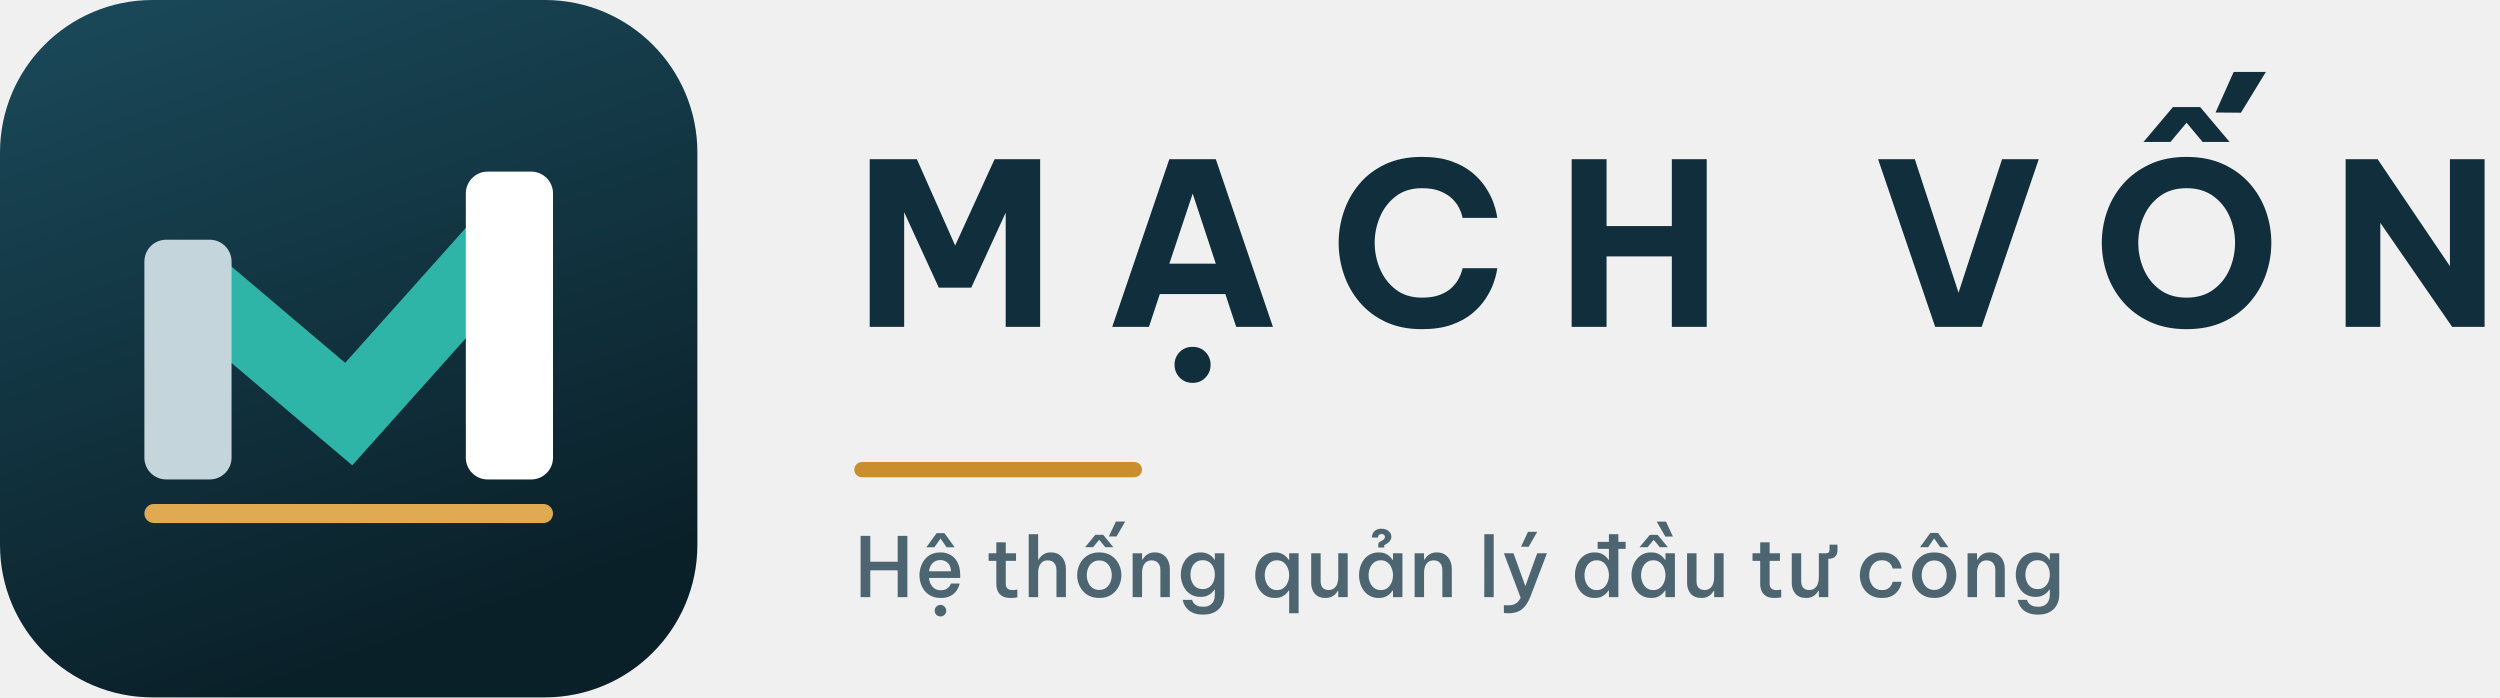
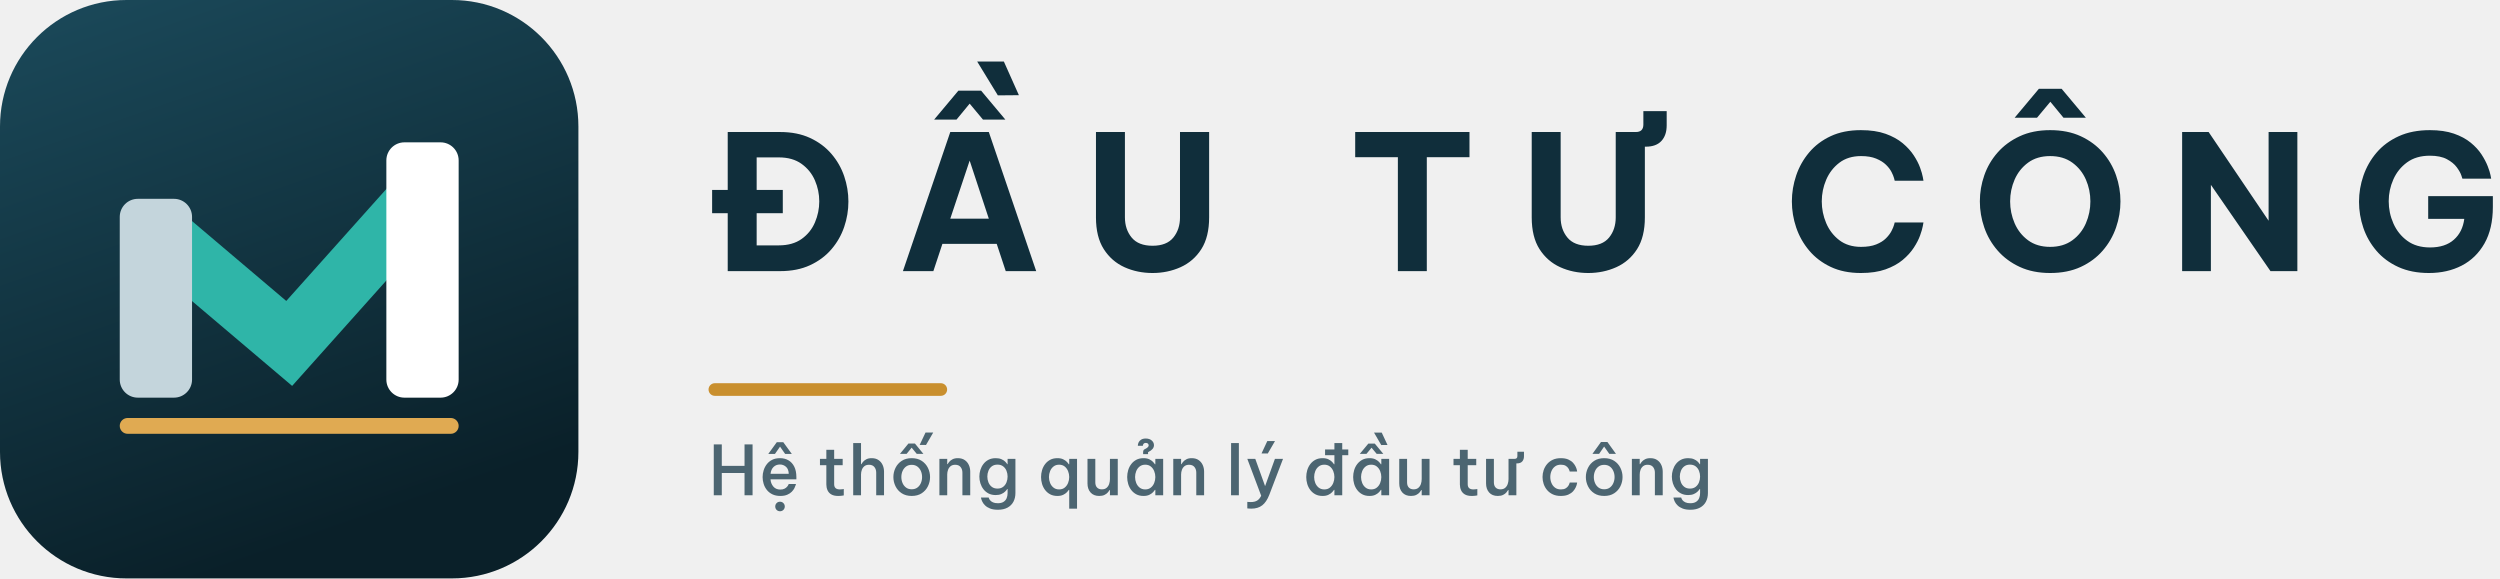
- <svg xmlns="http://www.w3.org/2000/svg" viewBox="0 0 1147.14 320" width="1147.14" height="320" role="img" aria-label="MẠCH VỐN - Hệ thống quản lý đầu tư công">
+ <svg xmlns="http://www.w3.org/2000/svg" viewBox="0 0 1383.12 320" width="1383.12" height="320" role="img" aria-label="ĐẦU TƯ CÔNG - Hệ thống quản lý đầu tư công">
  <defs>
    <linearGradient id="g-h-public-onlight" x1="0" y1="0" x2="0.35" y2="1">
      <stop offset="0" stop-color="#1B4A5B" />
      <stop offset="1" stop-color="#0A2029" />
    </linearGradient>
  </defs>
  <g transform="scale(0.625)">
    <rect width="512" height="512" rx="112" fill="url(#g-h-public-onlight)" />
    <polygon points="120.54,224.6 258.6,341.6 394.13,189.99 353.87,154.01 253.4,266.4 155.46,183.4" fill="#2FB5A8" />
    <rect x="106" y="176" width="64" height="176" rx="16" fill="#C4D5DC" />
    <rect x="342" y="126" width="64" height="226" rx="16" fill="#FFFFFF" />
    <rect x="106" y="370" width="300" height="14" rx="7" fill="#E0AA52" />
  </g>
-   <path d="M399.07 150L399.07 73.04L420.7 73.04L438.28 112.66L456.38 73.04L477.28 73.04L477.28 150L461.47 150L461.47 97.58L445.66 132.01L430.79 132.01L414.88 97.38L414.88 150L399.07 150ZM510.35 150L536.56 73.04L557.88 73.04L584.09 150L567.24 150L562.25 134.92L532.19 134.92L527.2 150L510.35 150ZM536.56 120.98L557.88 120.98L547.27 88.85L536.56 120.98ZM547.27 175.69Q543.63 175.69 541.29 173.24Q538.95 170.8 538.95 167.37Q538.95 163.94 541.29 161.54Q543.63 159.15 547.27 159.15Q550.81 159.15 553.15 161.54Q555.49 163.94 555.49 167.37Q555.49 170.8 553.15 173.24Q550.81 175.69 547.27 175.69ZM652.42 151.04Q642.85 151.04 635.72 147.66Q628.6 144.28 623.82 138.61Q619.03 132.94 616.64 125.87Q614.25 118.8 614.25 111.42Q614.25 104.14 616.64 97.06Q619.03 89.99 623.82 84.32Q628.6 78.66 635.72 75.33Q642.85 72 652.42 72Q660.42 72 666.09 74.03Q671.76 76.06 675.56 79.23Q679.35 82.4 681.69 85.99Q684.03 89.58 685.18 92.75Q686.32 95.92 686.68 97.95Q687.05 99.98 687.05 99.98L671.14 99.98Q671.14 99.98 670.77 98.57Q670.41 97.17 669.37 95.14Q668.33 93.11 666.3 91.14Q664.27 89.16 660.89 87.76Q657.51 86.35 652.52 86.35Q645.34 86.35 640.51 90.04Q635.67 93.74 633.23 99.46Q630.78 105.18 630.78 111.42Q630.78 117.66 633.23 123.43Q635.67 129.2 640.51 132.89Q645.34 136.58 652.52 136.58Q657.51 136.58 660.89 135.23Q664.27 133.88 666.3 131.85Q668.33 129.82 669.37 127.8Q670.41 125.77 670.77 124.42Q671.14 123.06 671.14 123.06L687.05 123.06Q687.05 123.06 686.68 125.09Q686.32 127.12 685.18 130.29Q684.03 133.46 681.69 137.05Q679.35 140.64 675.56 143.81Q671.76 146.98 666.09 149.01Q660.42 151.04 652.42 151.04ZM721.16 150L721.16 73.04L737.18 73.04L737.18 103.72L767.13 103.72L767.13 73.04L783.14 73.04L783.14 150L767.13 150L767.13 117.66L737.18 117.66L737.18 150L721.16 150ZM887.98 150L861.77 73.04L878.62 73.04L898.69 134.3L918.66 73.04L935.5 73.04L909.3 150L887.98 150ZM1028.27 51.72L1016.62 51.62L1024.94 33L1039.71 33L1028.27 51.72ZM983.55 65.14L997.07 49.12L1009.55 49.12L1023.07 65.14L1010.7 65.14L1003.31 56.3L995.93 65.14L983.55 65.14ZM1003.31 151.04Q993.74 151.04 986.46 147.66Q979.18 144.28 974.24 138.61Q969.3 132.94 966.86 125.87Q964.42 118.8 964.42 111.42Q964.42 104.03 966.86 97.01Q969.3 89.99 974.24 84.38Q979.18 78.76 986.46 75.38Q993.74 72 1003.31 72Q1012.98 72 1020.26 75.38Q1027.54 78.76 1032.43 84.38Q1037.32 89.99 1039.76 97.01Q1042.21 104.03 1042.21 111.42Q1042.21 118.8 1039.76 125.87Q1037.32 132.94 1032.43 138.61Q1027.54 144.28 1020.26 147.66Q1012.98 151.04 1003.31 151.04ZM1003.31 136.58Q1010.59 136.58 1015.58 132.94Q1020.58 129.3 1023.07 123.53Q1025.57 117.76 1025.57 111.42Q1025.57 105.07 1023.07 99.35Q1020.58 93.63 1015.58 89.99Q1010.59 86.35 1003.31 86.35Q996.03 86.35 991.09 89.99Q986.15 93.63 983.66 99.35Q981.16 105.07 981.16 111.42Q981.16 117.76 983.66 123.53Q986.15 129.3 991.09 132.94Q996.03 136.58 1003.31 136.58ZM1076.32 150L1076.32 73.04L1090.98 73.04L1124.16 122.13L1124.16 73.04L1140.07 73.04L1140.07 150L1125.2 150L1092.23 102.26L1092.23 150L1076.32 150Z" fill="#102E3B" />
+   <path d="M402.61 150L402.61 117.97L393.98 117.97L393.98 105.07L402.61 105.07L402.61 73.04L431.62 73.04Q441.09 73.04 448.16 76.32Q455.23 79.59 459.96 85.1Q464.7 90.62 467.04 97.48Q469.38 104.34 469.38 111.52Q469.38 118.7 467.04 125.56Q464.7 132.42 459.96 137.94Q455.23 143.45 448.16 146.72Q441.09 150 431.62 150L402.61 150ZM433.08 117.97L418.62 117.97L418.62 135.75L430.9 135.75Q438.49 135.75 443.48 132.22Q448.47 128.68 450.86 123.06Q453.26 117.45 453.26 111.42Q453.26 105.38 450.86 99.82Q448.47 94.26 443.48 90.67Q438.49 87.08 430.9 87.08L418.62 87.08L418.62 105.07L433.08 105.07L433.08 117.97ZM552.06 52.76L540.62 34.04L555.38 34.04L563.7 52.66L552.06 52.76ZM516.8 66.18L530.22 50.16L542.8 50.16L556.22 66.18L543.84 66.18L536.46 57.34L529.18 66.18L516.8 66.18ZM499.54 150L525.74 73.04L547.06 73.04L573.27 150L556.42 150L551.43 134.92L521.38 134.92L516.38 150L499.54 150ZM525.74 120.98L547.06 120.98L536.46 88.85L525.74 120.98ZM637.65 151.04Q629.22 151.04 622.1 147.82Q614.98 144.59 610.66 137.83Q606.34 131.07 606.34 120.26L606.34 73.04L622.36 73.04L622.36 120.26Q622.36 126.91 626.1 131.44Q629.85 135.96 637.65 135.96Q645.45 135.96 649.14 131.44Q652.83 126.91 652.83 120.26L652.83 73.04L668.95 73.04L668.95 120.26Q668.95 131.07 664.64 137.83Q660.32 144.59 653.14 147.82Q645.97 151.04 637.65 151.04ZM773.37 150L773.37 86.98L749.76 86.98L749.76 73.04L812.99 73.04L812.99 86.98L789.38 86.98L789.38 150L773.37 150ZM878.72 151.04Q870.3 151.04 863.17 147.82Q856.05 144.59 851.73 137.83Q847.42 131.07 847.42 120.26L847.42 73.04L863.43 73.04L863.43 120.26Q863.43 126.91 867.18 131.44Q870.92 135.96 878.72 135.96Q886.52 135.96 890.21 131.44Q893.9 126.91 893.9 120.26L893.9 73.04L905.03 73.04Q909.19 73.04 909.19 68.88L909.19 61.5L922.09 61.5L922.09 69.4Q922.09 74.81 919.18 77.98Q916.26 81.15 910.54 81.15L910.02 81.15L910.02 120.26Q910.02 131.07 905.71 137.83Q901.39 144.59 894.22 147.82Q887.04 151.04 878.72 151.04ZM1029.52 151.04Q1019.95 151.04 1012.83 147.66Q1005.7 144.28 1000.92 138.61Q996.14 132.94 993.74 125.87Q991.35 118.8 991.35 111.42Q991.35 104.14 993.74 97.06Q996.14 89.99 1000.92 84.32Q1005.7 78.66 1012.83 75.33Q1019.95 72 1029.52 72Q1037.53 72 1043.2 74.03Q1048.86 76.06 1052.66 79.23Q1056.46 82.4 1058.8 85.99Q1061.14 89.58 1062.28 92.75Q1063.42 95.92 1063.79 97.95Q1064.15 99.98 1064.15 99.98L1048.24 99.98Q1048.24 99.98 1047.88 98.57Q1047.51 97.17 1046.47 95.14Q1045.43 93.11 1043.4 91.14Q1041.38 89.16 1038 87.76Q1034.62 86.35 1029.62 86.35Q1022.45 86.35 1017.61 90.04Q1012.78 93.74 1010.33 99.46Q1007.89 105.18 1007.89 111.42Q1007.89 117.66 1010.33 123.43Q1012.78 129.2 1017.61 132.89Q1022.45 136.58 1029.62 136.58Q1034.62 136.58 1038 135.23Q1041.38 133.88 1043.4 131.85Q1045.43 129.82 1046.47 127.8Q1047.51 125.77 1047.88 124.42Q1048.24 123.06 1048.24 123.06L1064.15 123.06Q1064.15 123.06 1063.79 125.09Q1063.42 127.12 1062.28 130.29Q1061.14 133.46 1058.8 137.05Q1056.46 140.64 1052.66 143.81Q1048.86 146.98 1043.2 149.01Q1037.53 151.04 1029.52 151.04ZM1114.59 65.14L1128.01 49.12L1140.59 49.12L1154.01 65.14L1141.63 65.14L1134.35 56.3L1126.97 65.14L1114.59 65.14ZM1134.25 151.04Q1124.68 151.04 1117.4 147.66Q1110.12 144.28 1105.18 138.61Q1100.24 132.94 1097.8 125.87Q1095.35 118.8 1095.35 111.42Q1095.35 104.03 1097.8 97.01Q1100.24 89.99 1105.18 84.38Q1110.12 78.76 1117.4 75.38Q1124.68 72 1134.25 72Q1143.92 72 1151.2 75.38Q1158.48 78.76 1163.37 84.38Q1168.26 89.99 1170.7 97.01Q1173.14 104.03 1173.14 111.42Q1173.14 118.8 1170.7 125.87Q1168.26 132.94 1163.37 138.61Q1158.48 144.28 1151.2 147.66Q1143.92 151.04 1134.25 151.04ZM1134.25 136.58Q1141.53 136.58 1146.52 132.94Q1151.51 129.3 1154.01 123.53Q1156.5 117.76 1156.5 111.42Q1156.5 105.07 1154.01 99.35Q1151.51 93.63 1146.52 89.99Q1141.53 86.35 1134.25 86.35Q1126.97 86.35 1122.03 89.99Q1117.09 93.63 1114.59 99.35Q1112.1 105.07 1112.1 111.42Q1112.1 117.76 1114.59 123.53Q1117.09 129.3 1122.03 132.94Q1126.97 136.58 1134.25 136.58ZM1207.26 150L1207.26 73.04L1221.92 73.04L1255.1 122.13L1255.1 73.04L1271.01 73.04L1271.01 150L1256.14 150L1223.17 102.26L1223.17 150L1207.26 150ZM1343.81 151.04Q1334.14 151.04 1326.86 147.71Q1319.58 144.38 1314.74 138.72Q1309.9 133.05 1307.51 126.03Q1305.12 119.01 1305.12 111.62Q1305.12 104.24 1307.56 97.17Q1310.01 90.1 1314.84 84.43Q1319.68 78.76 1327.06 75.38Q1334.45 72 1344.33 72Q1352.02 72 1357.59 73.92Q1363.15 75.85 1366.9 78.92Q1370.64 81.98 1372.88 85.42Q1375.11 88.85 1376.31 91.92Q1377.5 94.98 1377.87 96.91Q1378.23 98.83 1378.23 98.83L1362.32 98.83Q1362.32 98.83 1361.7 96.96Q1361.07 95.09 1359.2 92.54Q1357.33 89.99 1353.74 88.07Q1350.15 86.14 1344.33 86.14Q1336.74 86.14 1331.69 89.84Q1326.65 93.53 1324.1 99.3Q1321.55 105.07 1321.55 111.31Q1321.55 117.76 1324.15 123.64Q1326.75 129.51 1331.8 133.2Q1336.84 136.9 1344.43 136.9Q1352.75 136.9 1357.59 132.63Q1362.42 128.37 1363.36 121.09L1343.39 121.09L1343.39 108.5L1379.17 108.5L1379.17 114.43Q1379.17 126.5 1374.54 134.66Q1369.91 142.82 1361.96 146.93Q1354 151.04 1343.81 151.04Z" fill="#102E3B" />
  <rect x="392" y="212" width="132" height="7" rx="3.5" fill="#C98F2E" />
  <path d="M394.89 274L394.89 245.88L399.33 245.88L399.33 257.74L411.91 257.74L411.91 245.88L416.36 245.88L416.36 274L411.91 274L411.91 261.69L399.33 261.69L399.33 274L394.89 274ZM425.06 251.12L429.77 244.63L433.34 244.63L438.06 251.12L434.37 251.12L431.56 247.1L428.75 251.12L425.06 251.12ZM431.71 274.38Q429.2 274.38 427.34 273.49Q425.48 272.59 424.28 271.09Q423.08 269.59 422.5 267.73Q421.91 265.87 421.91 263.93Q421.91 262.03 422.5 260.17Q423.08 258.31 424.26 256.79Q425.44 255.27 427.25 254.37Q429.05 253.48 431.56 253.48Q434.18 253.48 436.23 254.68Q438.28 255.87 439.44 258.21Q440.6 260.55 440.6 264.01L440.6 265.18L426.28 265.18Q426.43 267.5 427.83 269.17Q429.24 270.85 431.71 270.85Q433.12 270.85 434.03 270.37Q434.94 269.9 435.45 269.29Q435.97 268.68 436.16 268.22Q436.35 267.77 436.35 267.77L440.37 267.77Q440.37 267.77 440.18 268.43Q439.99 269.1 439.5 270.09Q439.01 271.07 438.04 272.06Q437.07 273.05 435.53 273.71Q433.99 274.38 431.71 274.38ZM426.31 262.14L436.38 262.14Q436.27 259.48 434.83 258.23Q433.38 256.98 431.52 256.98Q429.35 256.98 427.95 258.36Q426.54 259.75 426.31 262.14ZM431.56 282.85Q430.38 282.85 429.64 282.08Q428.9 281.3 428.9 280.23Q428.9 279.13 429.64 278.35Q430.38 277.57 431.56 277.57Q432.66 277.57 433.42 278.35Q434.18 279.13 434.18 280.23Q434.18 281.3 433.42 282.08Q432.66 282.85 431.56 282.85ZM463.71 274.38Q461.31 274.38 459.87 273.51Q458.42 272.63 457.8 271.17Q457.17 269.71 457.17 268L457.17 257.36L453.64 257.36L453.64 253.86L457.17 253.86L457.17 248.84L461.5 248.84L461.5 253.86L466.21 253.86L466.21 257.36L461.5 257.36L461.5 267.92Q461.5 270.77 464.66 270.77Q465.45 270.77 466.14 270.66Q466.82 270.54 466.82 270.54L466.82 274.08Q466.82 274.08 465.89 274.23Q464.96 274.38 463.71 274.38ZM472.03 274L472.03 245.12L476.36 245.12L476.36 256.79L476.59 256.79Q476.85 256.25 477.5 255.48Q478.15 254.7 479.31 254.09Q480.46 253.48 482.25 253.48Q484.49 253.48 486.01 254.51Q487.53 255.53 488.31 257.24Q489.09 258.95 489.09 261L489.09 274L484.76 274L484.76 261.46Q484.76 259.64 483.75 258.38Q482.74 257.13 480.77 257.13Q479.21 257.13 478.24 257.91Q477.27 258.69 476.82 259.92Q476.36 261.16 476.36 262.56L476.36 274L472.03 274ZM512.31 246.18L508.81 246.15L512.04 239.31L516.3 239.31L512.31 246.18ZM497.91 251.09L502.58 245.39L506.19 245.39L510.86 251.09L507.18 251.09L504.37 247.67L501.59 251.09L497.91 251.09ZM504.4 274.38Q501.14 274.38 498.88 272.9Q496.61 271.42 495.44 269.02Q494.26 266.63 494.26 263.93Q494.26 261.23 495.44 258.84Q496.61 256.44 498.88 254.96Q501.14 253.48 504.4 253.48Q507.67 253.48 509.93 254.96Q512.19 256.44 513.37 258.84Q514.55 261.23 514.55 263.93Q514.55 266.63 513.37 269.02Q512.19 271.42 509.93 272.9Q507.67 274.38 504.4 274.38ZM504.4 270.69Q506.27 270.69 507.54 269.74Q508.81 268.79 509.48 267.24Q510.14 265.68 510.14 263.93Q510.14 262.14 509.48 260.61Q508.81 259.07 507.54 258.12Q506.27 257.17 504.4 257.17Q502.54 257.17 501.27 258.12Q500 259.07 499.33 260.61Q498.67 262.14 498.67 263.93Q498.67 265.68 499.33 267.24Q500 268.79 501.27 269.74Q502.54 270.69 504.4 270.69ZM519.72 274L519.72 253.86L524.05 253.86L524.05 256.79L524.28 256.79Q524.54 256.25 525.19 255.48Q525.84 254.7 527 254.09Q528.15 253.48 529.94 253.48Q532.18 253.48 533.7 254.51Q535.22 255.53 536 257.24Q536.78 258.95 536.78 261L536.78 274L532.45 274L532.45 261.46Q532.45 259.64 531.44 258.38Q530.43 257.13 528.46 257.13Q526.9 257.13 525.93 257.91Q524.96 258.69 524.51 259.92Q524.05 261.16 524.05 262.56L524.05 274L519.72 274ZM552.09 282.02Q549.47 282.02 547.76 281.33Q546.05 280.65 545.03 279.64Q544 278.64 543.51 277.63Q543.01 276.62 542.86 275.94Q542.71 275.25 542.71 275.25L547 275.25Q547 275.25 547.15 275.73Q547.31 276.2 547.82 276.83Q548.33 277.46 549.36 277.93Q550.38 278.41 552.06 278.41Q554.03 278.41 555.23 277.63Q556.43 276.85 556.94 275.58Q557.45 274.3 557.45 272.82L557.45 270.54L557.26 270.54Q556.84 271.19 556.07 271.97Q555.29 272.75 553.99 273.32Q552.7 273.89 550.88 273.89Q548.6 273.89 546.91 273.01Q545.22 272.14 544.1 270.68Q542.97 269.21 542.4 267.39Q541.83 265.56 541.83 263.66Q541.83 261.76 542.4 259.96Q542.97 258.15 544.1 256.69Q545.22 255.23 546.91 254.35Q548.6 253.48 550.88 253.48Q552.7 253.48 553.99 254.03Q555.29 254.58 556.08 255.36Q556.88 256.14 557.26 256.82L557.45 256.82L557.45 253.86L561.78 253.86L561.78 272.78Q561.78 275.48 560.68 277.57Q559.58 279.66 557.41 280.84Q555.25 282.02 552.09 282.02ZM551.87 270.31Q553.73 270.31 554.98 269.35Q556.24 268.38 556.84 266.86Q557.45 265.34 557.45 263.66Q557.45 261.99 556.84 260.47Q556.24 258.95 554.98 258Q553.73 257.05 551.87 257.05Q549.97 257.05 548.71 258Q547.46 258.95 546.85 260.47Q546.24 261.99 546.24 263.66Q546.24 265.34 546.85 266.86Q547.46 268.38 548.71 269.35Q549.97 270.31 551.87 270.31ZM591.54 281.41L591.54 271L591.31 271Q590.97 271.57 590.21 272.37Q589.45 273.16 588.18 273.77Q586.9 274.38 585 274.38Q582.72 274.38 581.03 273.49Q579.34 272.59 578.2 271.09Q577.06 269.59 576.51 267.73Q575.96 265.87 575.96 263.93Q575.96 261.99 576.51 260.13Q577.06 258.27 578.2 256.77Q579.34 255.27 581.03 254.37Q582.72 253.48 585 253.48Q586.9 253.48 588.18 254.09Q589.45 254.7 590.21 255.49Q590.97 256.29 591.31 256.86L591.54 256.86L591.54 253.86L595.87 253.86L595.87 281.41L591.54 281.41ZM585.95 270.77Q587.81 270.77 589.05 269.76Q590.28 268.76 590.91 267.2Q591.54 265.64 591.54 263.93Q591.54 262.22 590.91 260.66Q590.28 259.1 589.05 258.1Q587.81 257.09 585.95 257.09Q584.09 257.09 582.84 258.1Q581.58 259.1 580.96 260.66Q580.33 262.22 580.33 263.93Q580.33 265.64 580.96 267.2Q581.58 268.76 582.84 269.76Q584.09 270.77 585.95 270.77ZM608.11 274.38Q605.07 274.38 603.36 272.48Q601.65 270.58 601.65 267.43L601.65 253.86L605.98 253.86L605.98 266.89Q605.98 268.72 606.95 269.73Q607.92 270.73 609.59 270.73Q611.22 270.73 612.21 269.9Q613.2 269.06 613.64 267.75Q614.07 266.44 614.07 265.03L614.07 253.86L618.4 253.86L618.4 274L614.07 274L614.07 271.11L613.84 271.11Q613.54 271.68 612.88 272.46Q612.21 273.24 611.05 273.81Q609.89 274.38 608.11 274.38ZM632.43 251.24L632.43 249.98Q632.43 249.6 632.6 249.19Q632.77 248.77 633.26 248.54L633.79 248.27Q635.5 247.4 635.5 246.37Q635.5 245.88 635.11 245.46Q634.71 245.04 633.91 245.04Q633.19 245.04 632.84 245.37Q632.5 245.69 632.39 246.07Q632.27 246.45 632.27 246.64L629.5 246.64Q629.5 245.65 629.94 244.74Q630.37 243.83 631.36 243.22Q632.35 242.61 633.87 242.61Q635.96 242.61 637.2 243.7Q638.43 244.78 638.43 246.3Q638.43 248.54 635.35 250.06L635.16 250.14L635.16 251.24L632.43 251.24ZM632.65 253.48Q634.55 253.48 635.83 254.09Q637.1 254.7 637.86 255.49Q638.62 256.29 638.96 256.86L639.19 256.86L639.19 253.86L643.52 253.86L643.52 274L639.19 274L639.19 271L638.96 271Q638.62 271.57 637.86 272.37Q637.1 273.16 635.83 273.77Q634.55 274.38 632.65 274.38Q630.37 274.38 628.68 273.49Q626.99 272.59 625.85 271.09Q624.71 269.59 624.16 267.73Q623.61 265.87 623.61 263.93Q623.61 261.99 624.16 260.13Q624.71 258.27 625.85 256.77Q626.99 255.27 628.68 254.37Q630.37 253.48 632.65 253.48ZM633.6 257.09Q631.74 257.09 630.49 258.1Q629.23 259.1 628.61 260.66Q627.98 262.22 627.98 263.93Q627.98 265.64 628.61 267.2Q629.23 268.76 630.49 269.76Q631.74 270.77 633.6 270.77Q635.47 270.77 636.7 269.76Q637.94 268.76 638.56 267.2Q639.19 265.64 639.19 263.93Q639.19 262.22 638.56 260.66Q637.94 259.1 636.7 258.1Q635.47 257.09 633.6 257.09ZM649.11 274L649.11 253.86L653.44 253.86L653.44 256.79L653.67 256.79Q653.93 256.25 654.58 255.48Q655.23 254.7 656.39 254.09Q657.54 253.48 659.33 253.48Q661.57 253.48 663.09 254.51Q664.61 255.53 665.39 257.24Q666.17 258.95 666.17 261L666.17 274L661.84 274L661.84 261.46Q661.84 259.64 660.83 258.38Q659.82 257.13 657.85 257.13Q656.29 257.13 655.32 257.91Q654.35 258.69 653.9 259.92Q653.44 261.16 653.44 262.56L653.44 274L649.11 274ZM681.07 274L681.1 245.12L685.4 245.12L685.4 274L681.07 274ZM701.4 250.9L697.94 250.86L701.13 244.02L705.39 244.02L701.4 250.9ZM692.24 281.41Q691.29 281.41 690.68 281.33Q690.07 281.26 690.07 281.26L690.07 277.65Q690.07 277.65 690.68 277.71Q691.29 277.76 692.01 277.76Q694.1 277.76 695.45 276.98Q696.8 276.2 697.75 274.27L690.07 253.86L694.48 253.86L699.91 268.95L705.35 253.86L709.83 253.86L702.23 273.77Q700.71 277.69 698.36 279.55Q696 281.41 692.24 281.41ZM731.72 274.38Q729.44 274.38 727.75 273.49Q726.06 272.59 724.92 271.09Q723.78 269.59 723.23 267.73Q722.68 265.87 722.68 263.93Q722.68 261.99 723.23 260.13Q723.78 258.27 724.92 256.77Q726.06 255.27 727.75 254.37Q729.44 253.48 731.72 253.48Q733.62 253.48 734.89 254.09Q736.17 254.7 736.93 255.49Q737.69 256.29 738.03 256.86L738.26 256.86L738.26 251.85L733.09 251.85L733.09 248.65L738.26 248.65L738.26 245.12L742.59 245.12L742.59 248.65L745.93 248.65L745.93 251.85L742.59 251.85L742.59 274L738.26 274L738.26 271L738.03 271Q737.69 271.57 736.93 272.37Q736.17 273.16 734.89 273.77Q733.62 274.38 731.72 274.38ZM732.67 270.77Q734.53 270.77 735.77 269.76Q737 268.76 737.63 267.2Q738.26 265.64 738.26 263.93Q738.26 262.22 737.63 260.66Q737 259.1 735.77 258.1Q734.53 257.09 732.67 257.09Q730.81 257.09 729.55 258.1Q728.3 259.1 727.67 260.66Q727.05 262.22 727.05 263.93Q727.05 265.64 727.67 267.2Q728.3 268.76 729.55 269.76Q730.81 270.77 732.67 270.77ZM764.17 246.22L760.18 239.34L764.44 239.34L767.63 246.18L764.17 246.22ZM752.32 251.09L757.03 245.42L760.6 245.42L765.31 251.09L761.63 251.09L758.81 247.7L756 251.09L752.32 251.09ZM757.67 253.48Q759.57 253.48 760.85 254.09Q762.12 254.7 762.88 255.49Q763.64 256.29 763.98 256.86L764.21 256.86L764.21 253.86L768.54 253.86L768.54 274L764.21 274L764.21 271L763.98 271Q763.64 271.57 762.88 272.37Q762.12 273.16 760.85 273.77Q759.57 274.38 757.67 274.38Q755.39 274.38 753.7 273.49Q752.01 272.59 750.87 271.09Q749.73 269.59 749.18 267.73Q748.63 265.87 748.63 263.93Q748.63 261.99 749.18 260.13Q749.73 258.27 750.87 256.77Q752.01 255.27 753.7 254.37Q755.39 253.48 757.67 253.48ZM758.62 257.09Q756.76 257.09 755.51 258.1Q754.25 259.1 753.63 260.66Q753 262.22 753 263.93Q753 265.64 753.63 267.2Q754.25 268.76 755.51 269.76Q756.76 270.77 758.62 270.77Q760.49 270.77 761.72 269.76Q762.96 268.76 763.58 267.2Q764.21 265.64 764.21 263.93Q764.21 262.22 763.58 260.66Q762.96 259.1 761.72 258.1Q760.49 257.09 758.62 257.09ZM780.59 274.38Q777.55 274.38 775.84 272.48Q774.13 270.58 774.13 267.43L774.13 253.86L778.46 253.86L778.46 266.89Q778.46 268.72 779.43 269.73Q780.4 270.73 782.07 270.73Q783.7 270.73 784.69 269.9Q785.68 269.06 786.12 267.75Q786.55 266.44 786.55 265.03L786.55 253.86L790.89 253.86L790.89 274L786.55 274L786.55 271.11L786.33 271.11Q786.02 271.68 785.36 272.46Q784.69 273.24 783.53 273.81Q782.37 274.38 780.59 274.38ZM814.22 274.38Q811.82 274.38 810.38 273.51Q808.94 272.63 808.31 271.17Q807.68 269.71 807.68 268L807.68 257.36L804.15 257.36L804.15 253.86L807.68 253.86L807.68 248.84L812.01 248.84L812.01 253.86L816.73 253.86L816.73 257.36L812.01 257.36L812.01 267.92Q812.01 270.77 815.17 270.77Q815.97 270.77 816.65 270.66Q817.33 270.54 817.33 270.54L817.33 274.08Q817.33 274.08 816.4 274.23Q815.47 274.38 814.22 274.38ZM828.62 274.38Q825.58 274.38 823.87 272.48Q822.16 270.58 822.16 267.43L822.16 253.86L826.49 253.86L826.49 266.89Q826.49 268.72 827.46 269.73Q828.43 270.73 830.1 270.73Q831.74 270.73 832.72 269.9Q833.71 269.06 834.15 267.75Q834.59 266.44 834.59 265.03L834.59 253.86L837.97 253.86Q839.49 253.86 839.49 252.3L839.49 249.91L843.14 249.91L843.14 252.38Q843.14 254.24 842.17 255.3Q841.2 256.37 839.3 256.37L838.92 256.37L838.92 274L834.59 274L834.59 271.11L834.36 271.11Q834.05 271.68 833.39 272.46Q832.72 273.24 831.57 273.81Q830.41 274.38 828.62 274.38ZM863.5 274.38Q860.96 274.38 859.06 273.49Q857.16 272.59 855.9 271.09Q854.65 269.59 854.02 267.73Q853.4 265.87 853.4 263.93Q853.4 261.99 854.02 260.13Q854.65 258.27 855.9 256.77Q857.16 255.27 859.06 254.37Q860.96 253.48 863.5 253.48Q866.01 253.48 867.67 254.22Q869.32 254.96 870.31 256.06Q871.29 257.17 871.79 258.27Q872.28 259.37 872.42 260.13Q872.55 260.89 872.55 260.89L868.44 260.89Q868.44 260.89 868.27 260.32Q868.1 259.75 867.61 258.99Q867.11 258.23 866.15 257.66Q865.18 257.09 863.54 257.09Q861.6 257.09 860.31 258.06Q859.02 259.03 858.36 260.59Q857.69 262.14 857.69 263.93Q857.69 265.72 858.36 267.27Q859.02 268.83 860.31 269.8Q861.6 270.77 863.54 270.77Q865.18 270.77 866.15 270.2Q867.11 269.63 867.61 268.87Q868.1 268.11 868.27 267.54Q868.44 266.97 868.44 266.97L872.55 266.97Q872.55 266.97 872.42 267.73Q872.28 268.49 871.79 269.59Q871.29 270.69 870.31 271.8Q869.32 272.9 867.67 273.64Q866.01 274.38 863.5 274.38ZM881.02 251.09L885.73 244.55L889.31 244.55L894.02 251.09L890.33 251.09L887.48 247.06L884.71 251.09L881.02 251.09ZM887.52 274.38Q884.25 274.38 881.99 272.9Q879.73 271.42 878.55 269.02Q877.37 266.63 877.37 263.93Q877.37 261.23 878.55 258.84Q879.73 256.44 881.99 254.96Q884.25 253.48 887.52 253.48Q890.79 253.48 893.05 254.96Q895.31 256.44 896.49 258.84Q897.67 261.23 897.67 263.93Q897.67 266.63 896.49 269.02Q895.31 271.42 893.05 272.9Q890.79 274.38 887.52 274.38ZM887.52 270.69Q889.38 270.69 890.66 269.74Q891.93 268.79 892.59 267.24Q893.26 265.68 893.26 263.93Q893.26 262.14 892.59 260.61Q891.93 259.07 890.66 258.12Q889.38 257.17 887.52 257.17Q885.66 257.17 884.39 258.12Q883.11 259.07 882.45 260.61Q881.78 262.14 881.78 263.93Q881.78 265.68 882.45 267.24Q883.11 268.79 884.39 269.74Q885.66 270.69 887.52 270.69ZM902.83 274L902.83 253.86L907.17 253.86L907.17 256.79L907.39 256.79Q907.66 256.25 908.31 255.48Q908.95 254.7 910.11 254.09Q911.27 253.48 913.06 253.48Q915.3 253.48 916.82 254.51Q918.34 255.53 919.12 257.24Q919.9 258.95 919.9 261L919.9 274L915.56 274L915.56 261.46Q915.56 259.64 914.56 258.38Q913.55 257.13 911.57 257.13Q910.02 257.13 909.05 257.91Q908.08 258.69 907.62 259.92Q907.17 261.16 907.17 262.56L907.17 274L902.83 274ZM935.21 282.02Q932.59 282.02 930.88 281.33Q929.17 280.65 928.14 279.64Q927.12 278.64 926.62 277.63Q926.13 276.62 925.98 275.94Q925.82 275.25 925.82 275.25L930.12 275.25Q930.12 275.25 930.27 275.73Q930.42 276.2 930.94 276.83Q931.45 277.46 932.47 277.93Q933.5 278.41 935.17 278.41Q937.15 278.41 938.35 277.63Q939.54 276.85 940.06 275.58Q940.57 274.3 940.57 272.82L940.57 270.54L940.38 270.54Q939.96 271.19 939.18 271.97Q938.4 272.75 937.11 273.32Q935.82 273.89 933.99 273.89Q931.71 273.89 930.02 273.01Q928.33 272.14 927.21 270.68Q926.09 269.21 925.52 267.39Q924.95 265.56 924.95 263.66Q924.95 261.76 925.52 259.96Q926.09 258.15 927.21 256.69Q928.33 255.23 930.02 254.35Q931.71 253.48 933.99 253.48Q935.82 253.48 937.11 254.03Q938.4 254.58 939.2 255.36Q940 256.14 940.38 256.82L940.57 256.82L940.57 253.86L944.9 253.86L944.9 272.78Q944.9 275.48 943.8 277.57Q942.7 279.66 940.53 280.84Q938.36 282.02 935.21 282.02ZM934.98 270.31Q936.84 270.31 938.1 269.35Q939.35 268.38 939.96 266.86Q940.57 265.34 940.57 263.66Q940.57 261.99 939.96 260.47Q939.35 258.95 938.1 258Q936.84 257.05 934.98 257.05Q933.08 257.05 931.83 258Q930.57 258.95 929.97 260.47Q929.36 261.99 929.36 263.66Q929.36 265.34 929.97 266.86Q930.57 268.38 931.83 269.35Q933.08 270.31 934.98 270.31Z" fill="#4C6571" />
</svg>
